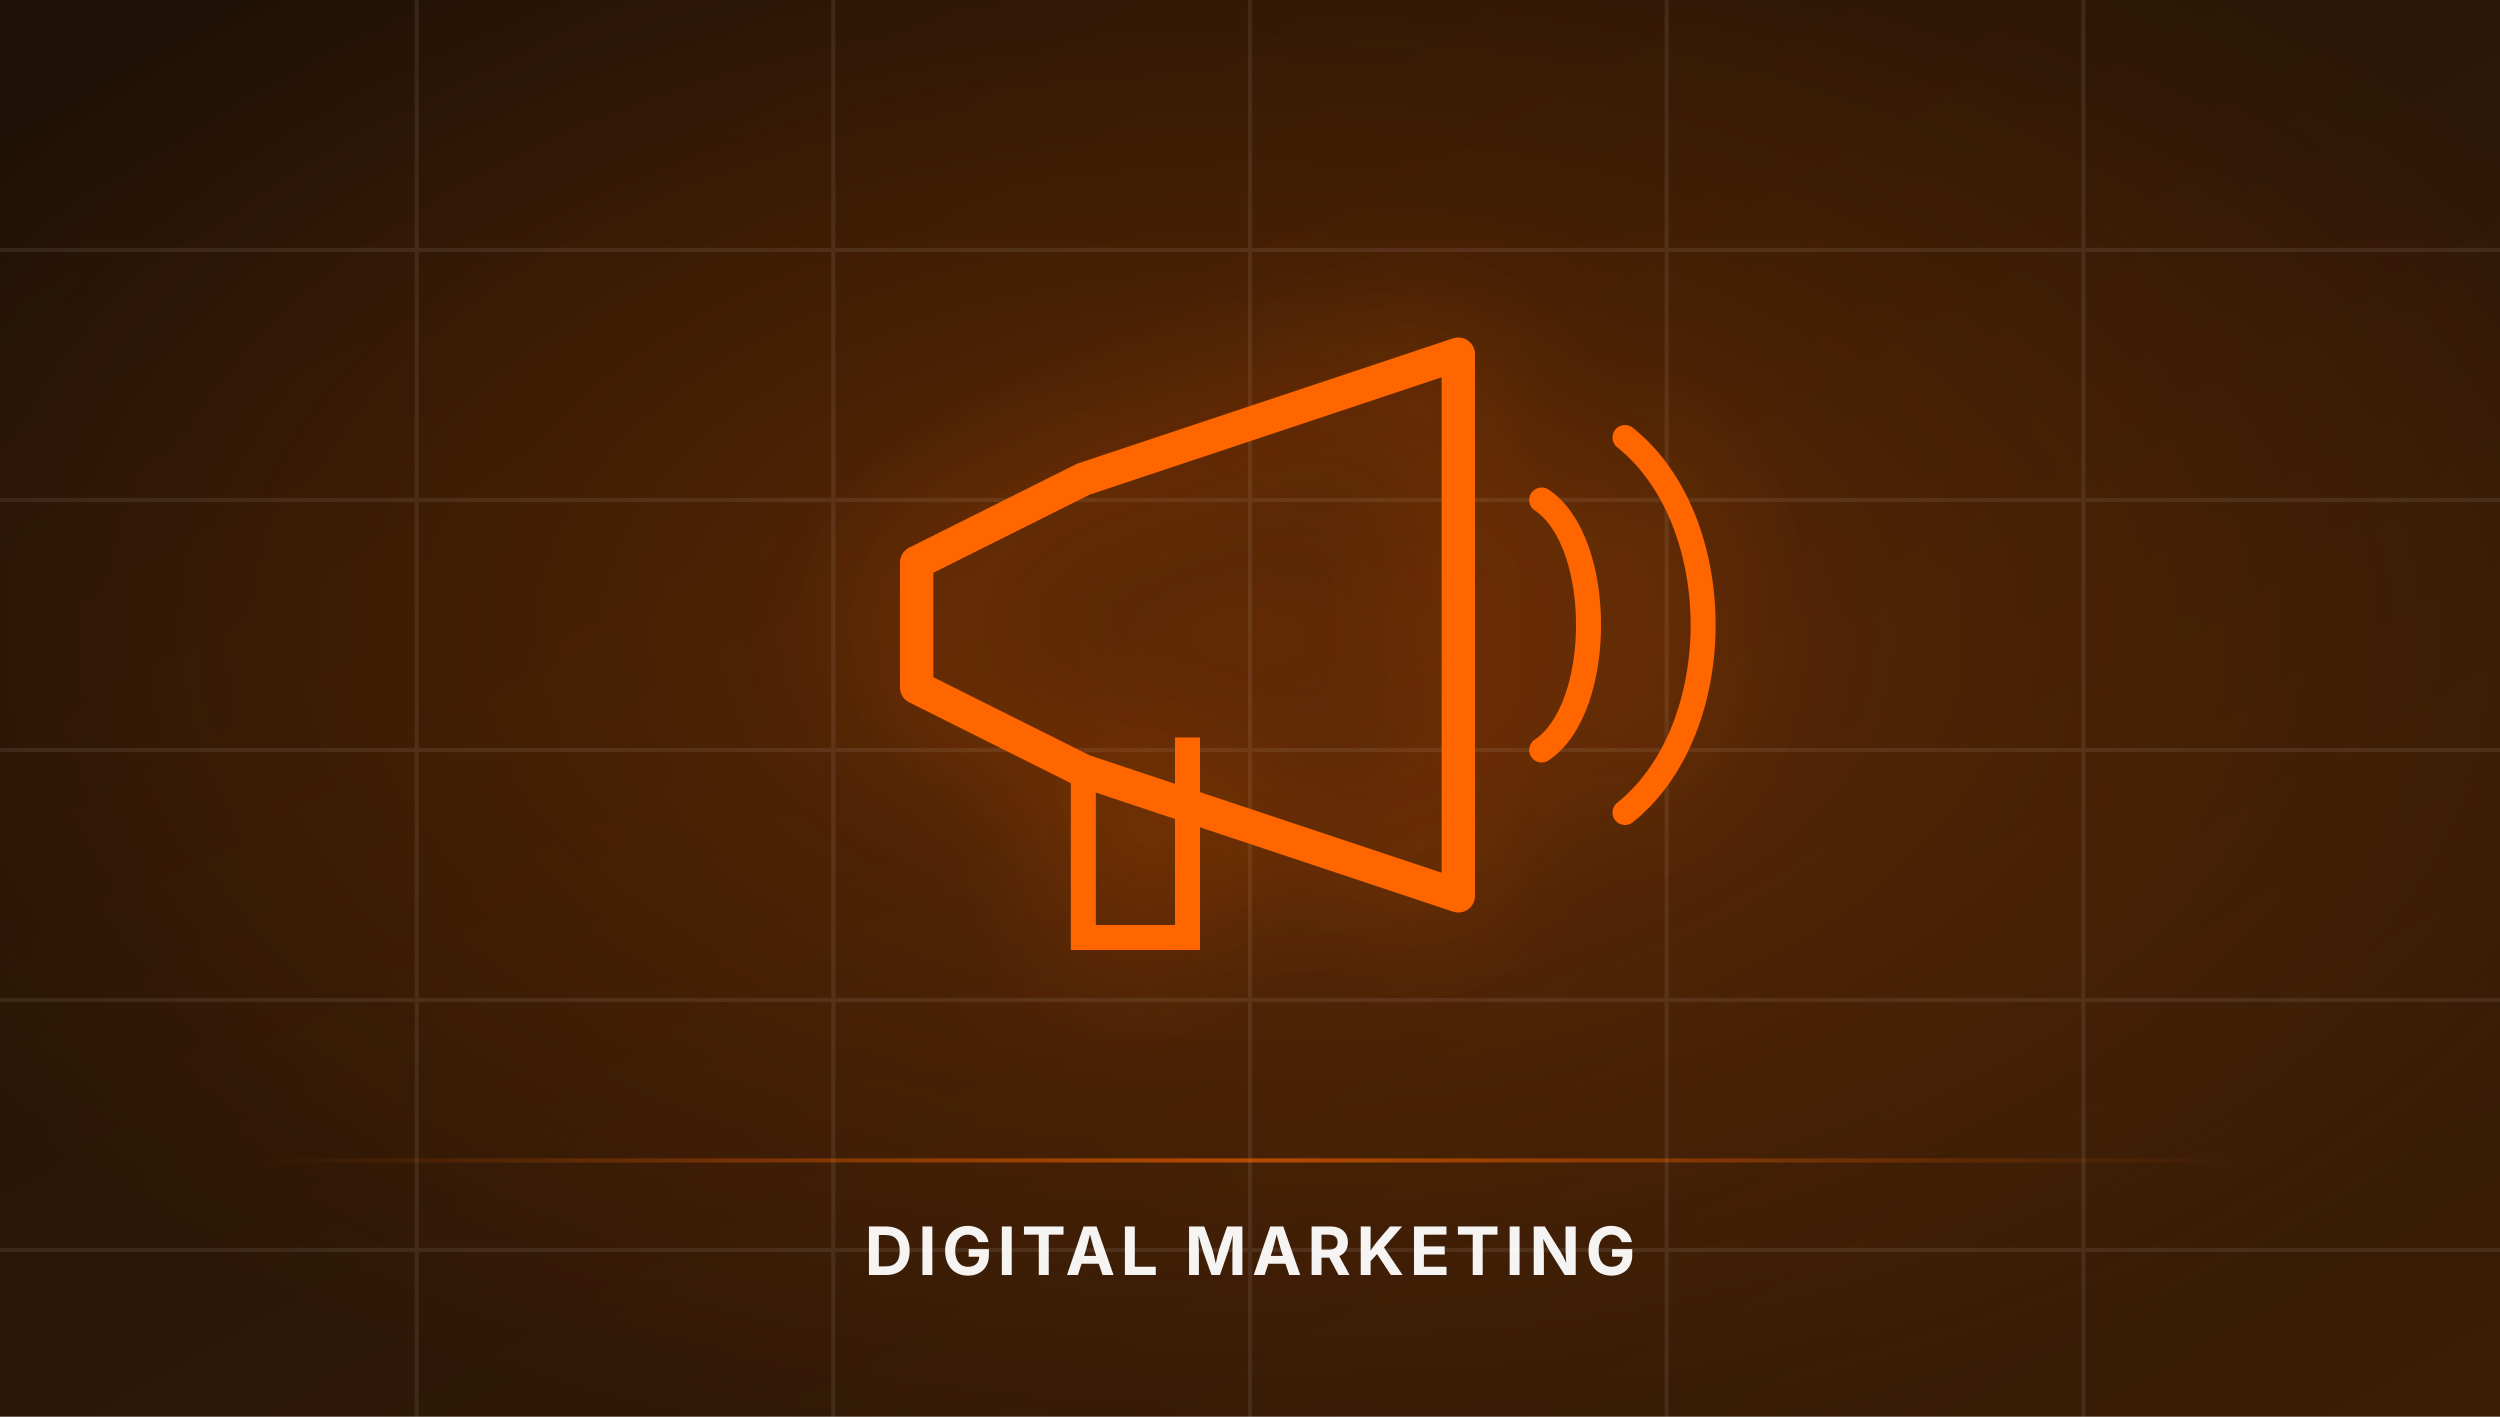
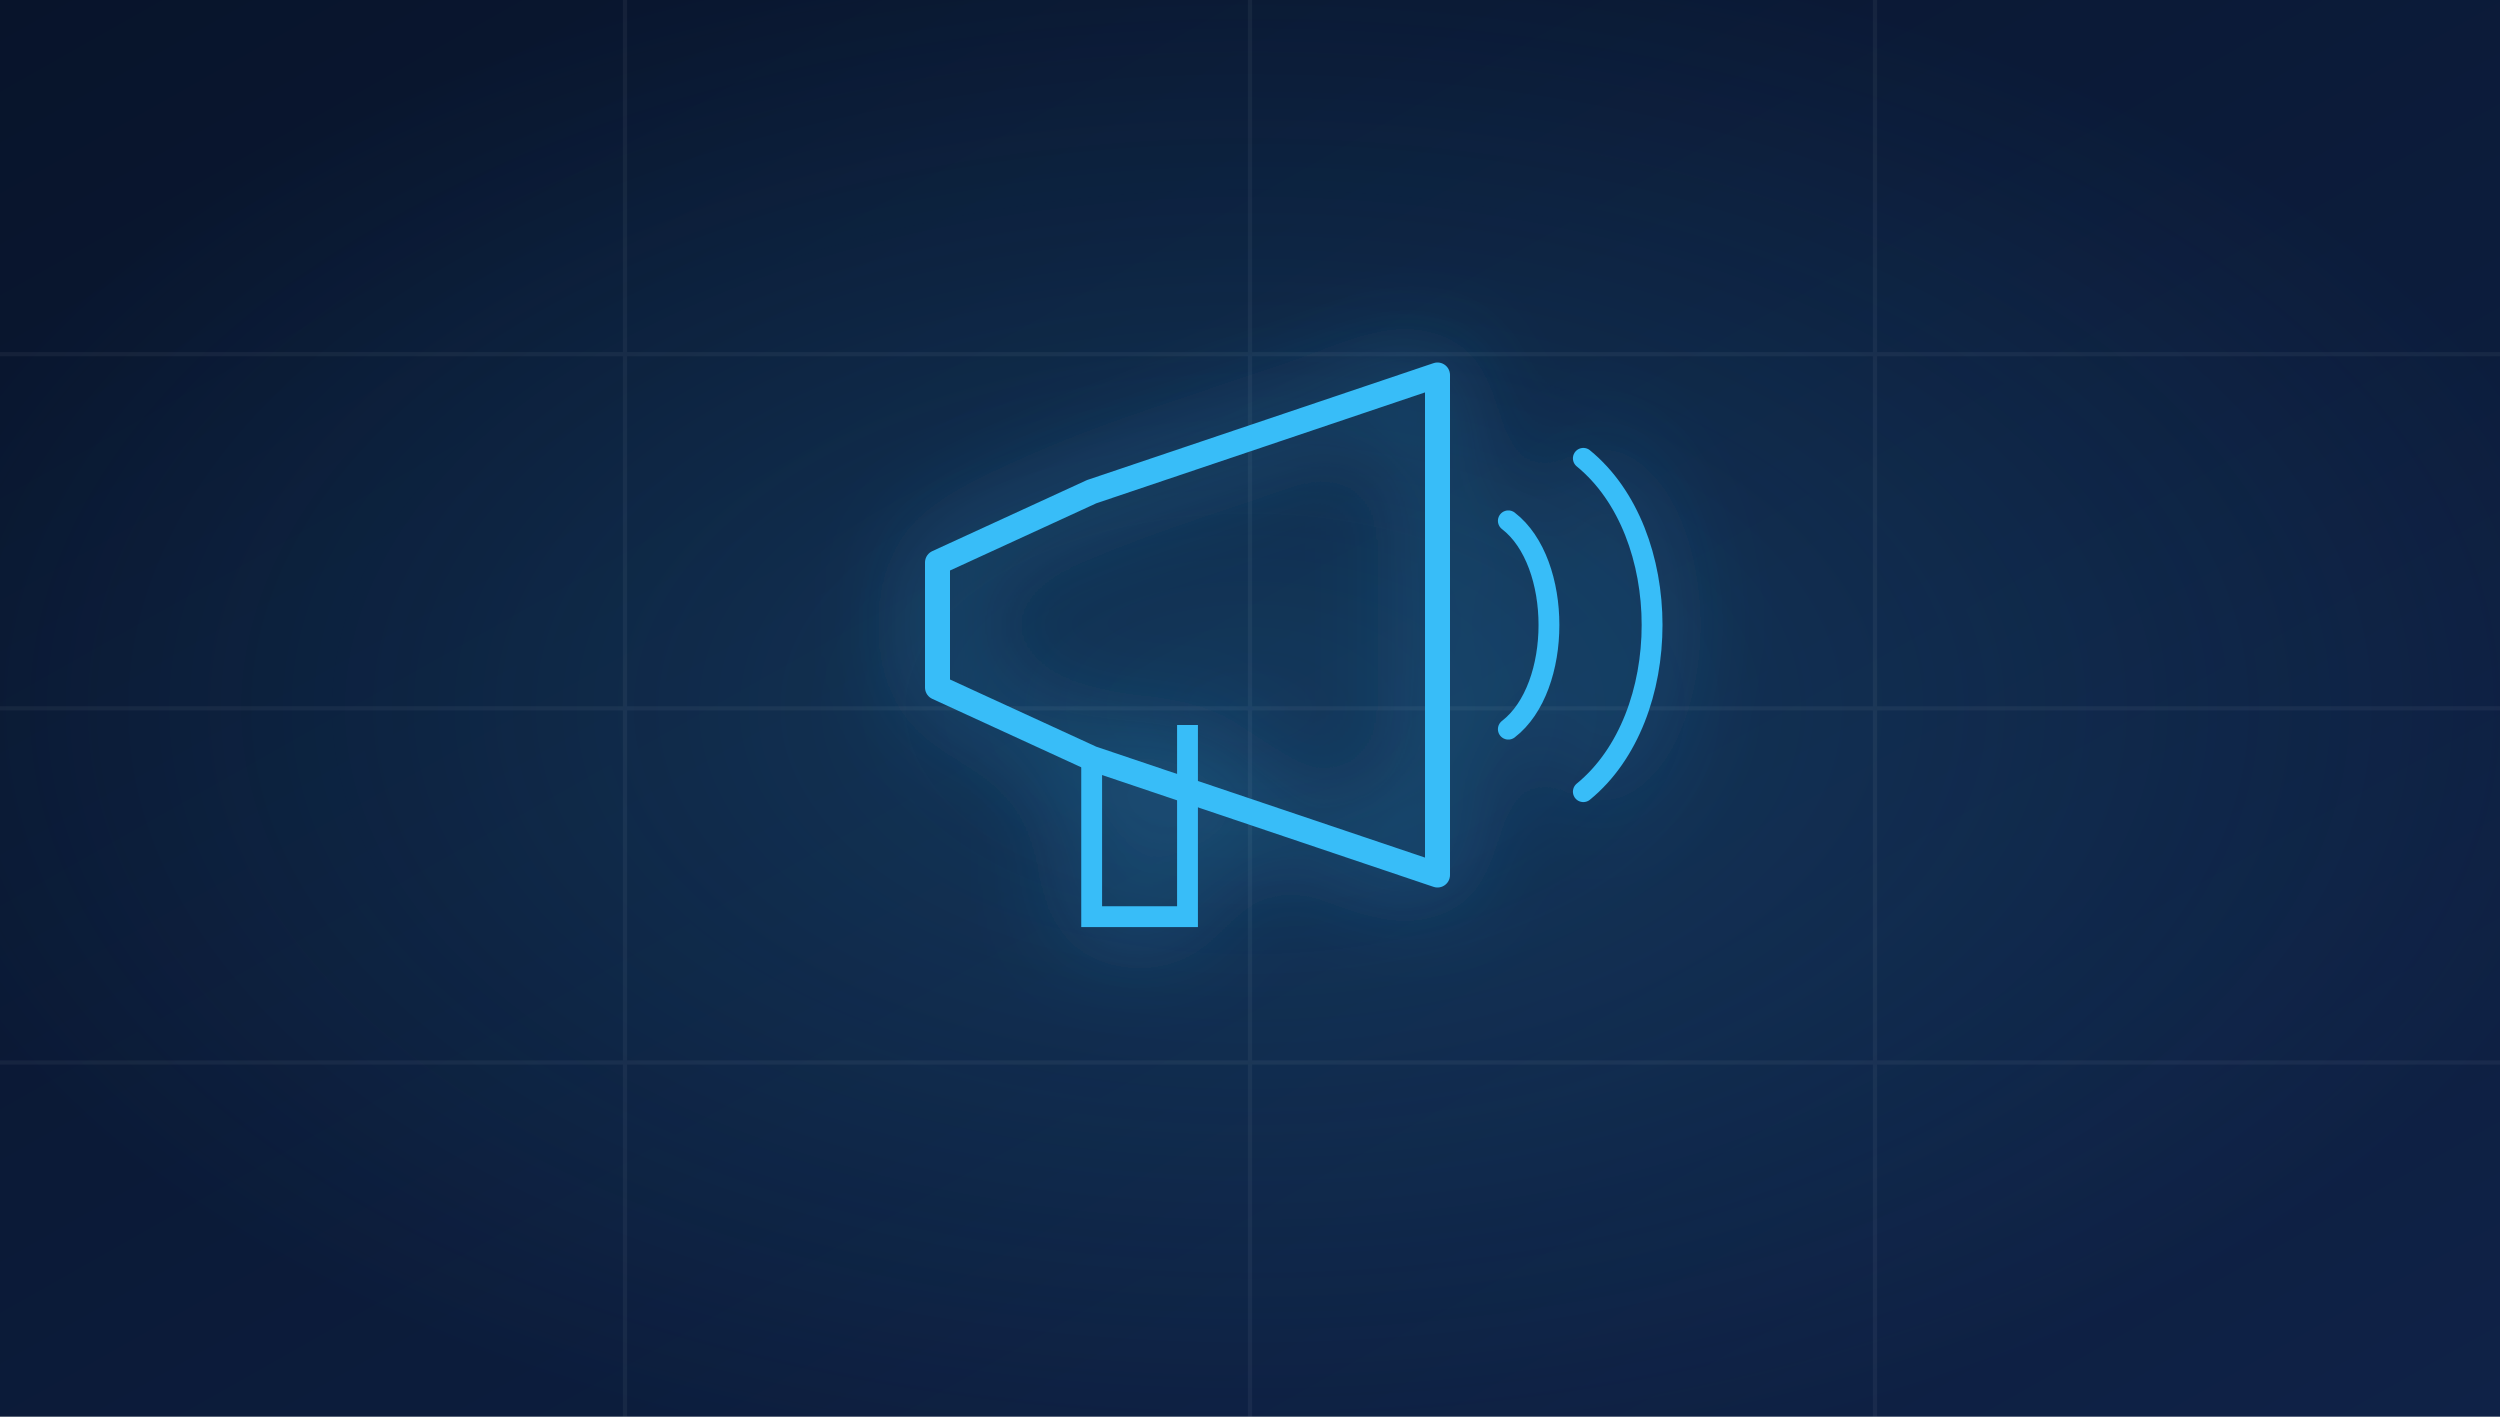
<svg xmlns="http://www.w3.org/2000/svg" viewBox="0 0 600 340" width="600" height="340">
  <defs>
-     <linearGradient id="bgGrad" x1="0%" y1="0%" x2="100%" y2="100%">
-       <stop offset="0%" stop-color="#1e1005" />
-       <stop offset="100%" stop-color="#3a1d06" />
+     <linearGradient id="cardBg" x1="0%" y1="0%" x2="100%" y2="100%">
+       <stop offset="0%" stop-color="#08142b" />
+       <stop offset="100%" stop-color="#0f2247" />
    </linearGradient>
-     <radialGradient id="glow" cx="50%" cy="45%" r="60%">
-       <stop offset="0%" stop-color="#FF6600" stop-opacity="0.25" />
-       <stop offset="100%" stop-color="#FF6600" stop-opacity="0" />
+     <radialGradient id="centerGlow" cx="50%" cy="50%" r="55%">
+       <stop offset="0%" stop-color="#38bdf8" stop-opacity="0.18" />
+       <stop offset="100%" stop-color="#38bdf8" stop-opacity="0" />
    </radialGradient>
-     <linearGradient id="lineGrad" x1="0%" y1="0%" x2="100%" y2="0%">
-       <stop offset="0%" stop-color="#FF6600" stop-opacity="0" />
-       <stop offset="50%" stop-color="#FF6600" stop-opacity="0.6" />
-       <stop offset="100%" stop-color="#FF6600" stop-opacity="0" />
-     </linearGradient>
  </defs>
-   <rect width="600" height="340" fill="url(#bgGrad)" />
-   <rect width="600" height="340" fill="url(#glow)" />
-   <g opacity="0.08" stroke="#ffffff" stroke-width="1">
-     <line x1="0" y1="60" x2="600" y2="60" />
-     <line x1="0" y1="120" x2="600" y2="120" />
-     <line x1="0" y1="180" x2="600" y2="180" />
-     <line x1="0" y1="240" x2="600" y2="240" />
-     <line x1="0" y1="300" x2="600" y2="300" />
-     <line x1="100" y1="0" x2="100" y2="340" />
-     <line x1="200" y1="0" x2="200" y2="340" />
+   <rect width="600" height="340" fill="url(#cardBg)" />
+   <rect width="600" height="340" fill="url(#centerGlow)" />
+   <g opacity="0.05" stroke="#ffffff" stroke-width="1">
+     <line x1="0" y1="85" x2="600" y2="85" />
+     <line x1="0" y1="170" x2="600" y2="170" />
+     <line x1="0" y1="255" x2="600" y2="255" />
+     <line x1="150" y1="0" x2="150" y2="340" />
    <line x1="300" y1="0" x2="300" y2="340" />
-     <line x1="400" y1="0" x2="400" y2="340" />
-     <line x1="500" y1="0" x2="500" y2="340" />
+     <line x1="450" y1="0" x2="450" y2="340" />
  </g>
-   <g filter="drop-shadow(0 0 16px #FF660066)">
-     <path d="M220 135 L260 115 L350 85 L350 215 L260 185 L220 165 Z" fill="none" stroke="#FF6600" stroke-width="8" stroke-linejoin="round" />
-     <path d="M260 185 L260 225 L285 225 L285 177" fill="none" stroke="#FF6600" stroke-width="6" />
-     <path d="M370 120 C385 130 385 170 370 180" fill="none" stroke="#FF6600" stroke-width="6" stroke-linecap="round" />
-     <path d="M390 105 C415 125 415 175 390 195" fill="none" stroke="#FF6600" stroke-width="6" stroke-linecap="round" />
+   <g filter="drop-shadow(0 0 12px rgba(56, 189, 248, 0.45))">
+     <path d="M225 135 L262 118 L345 90 L345 210 L262 182 L225 165 Z" fill="none" stroke="#38bdf8" stroke-width="6" stroke-linejoin="round" />
+     <path d="M262 182 L262 220 L285 220 L285 174" fill="none" stroke="#38bdf8" stroke-width="5" />
+     <path d="M362 125 C375 135 375 165 362 175" fill="none" stroke="#38bdf8" stroke-width="5" stroke-linecap="round" />
+     <path d="M380 110 C402 128 402 172 380 190" fill="none" stroke="#38bdf8" stroke-width="5" stroke-linecap="round" />
  </g>
-   <rect x="60" y="278" width="480" height="1" fill="url(#lineGrad)" />
-   <text x="300" y="306" font-family="system-ui, -apple-system, sans-serif" font-size="16" font-weight="700" fill="#ffffff" letter-spacing="0.08em" text-anchor="middle" opacity="0.95">DIGITAL MARKETING</text>
</svg>
